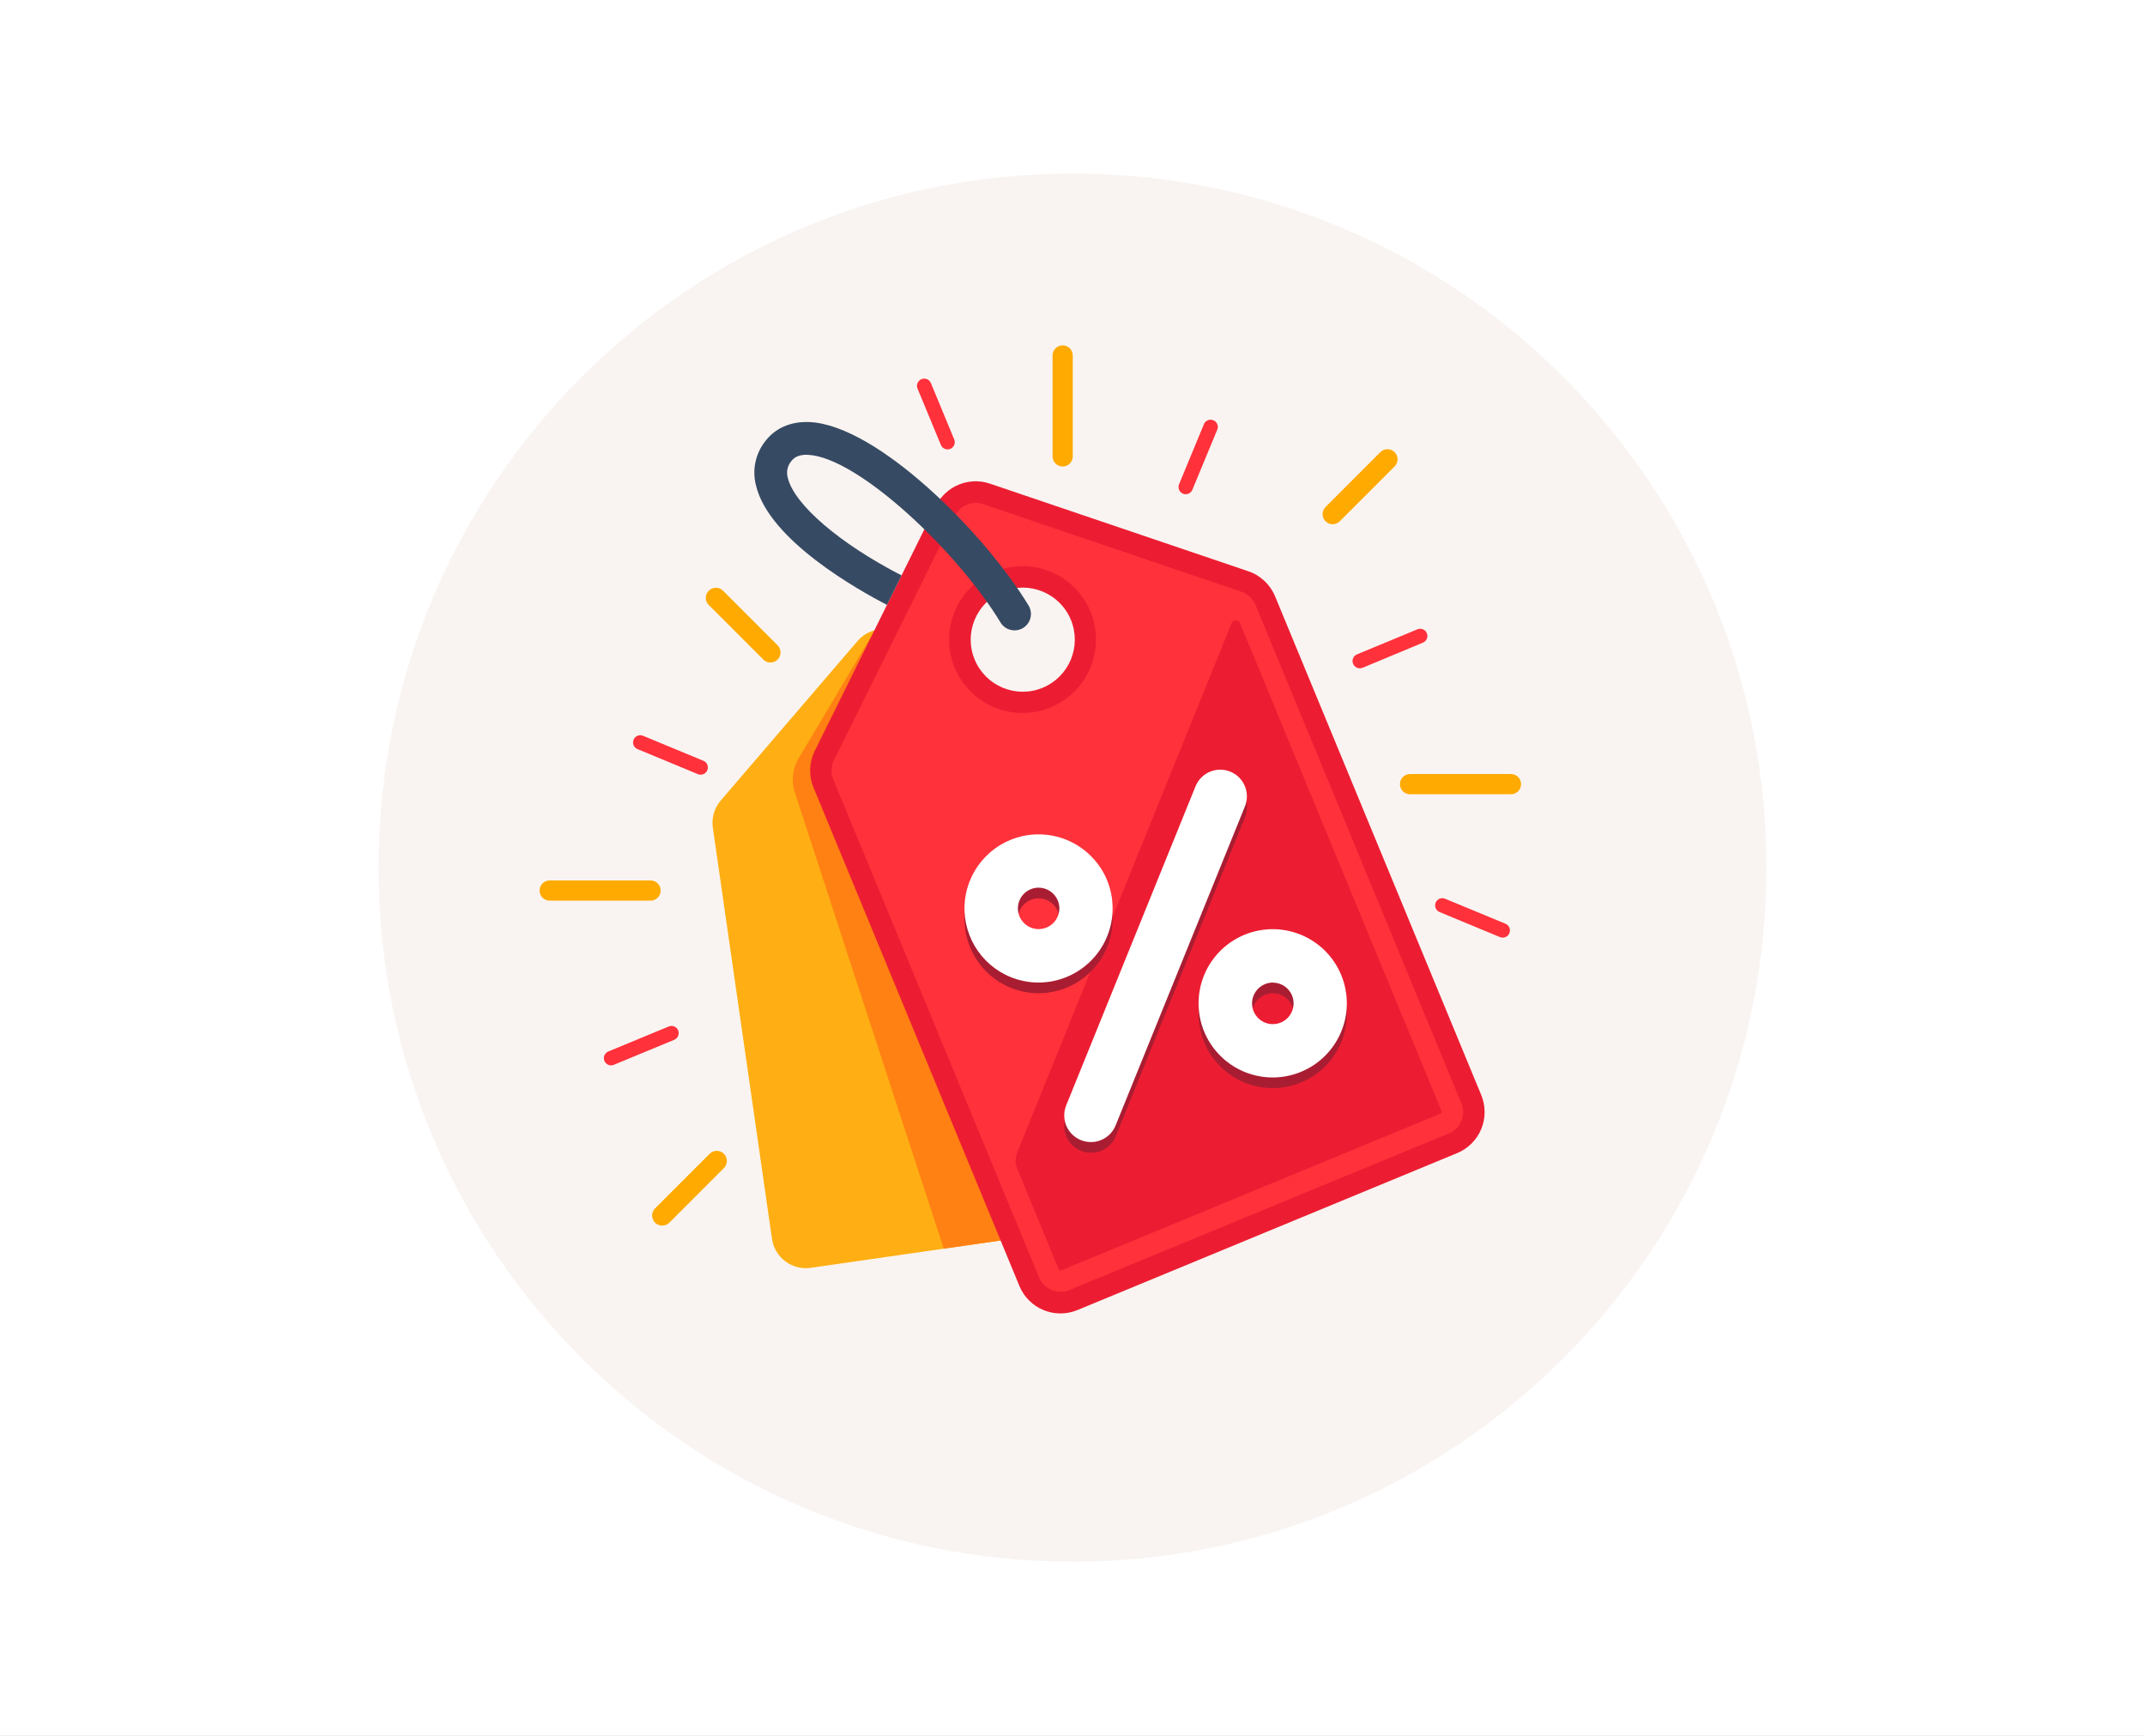
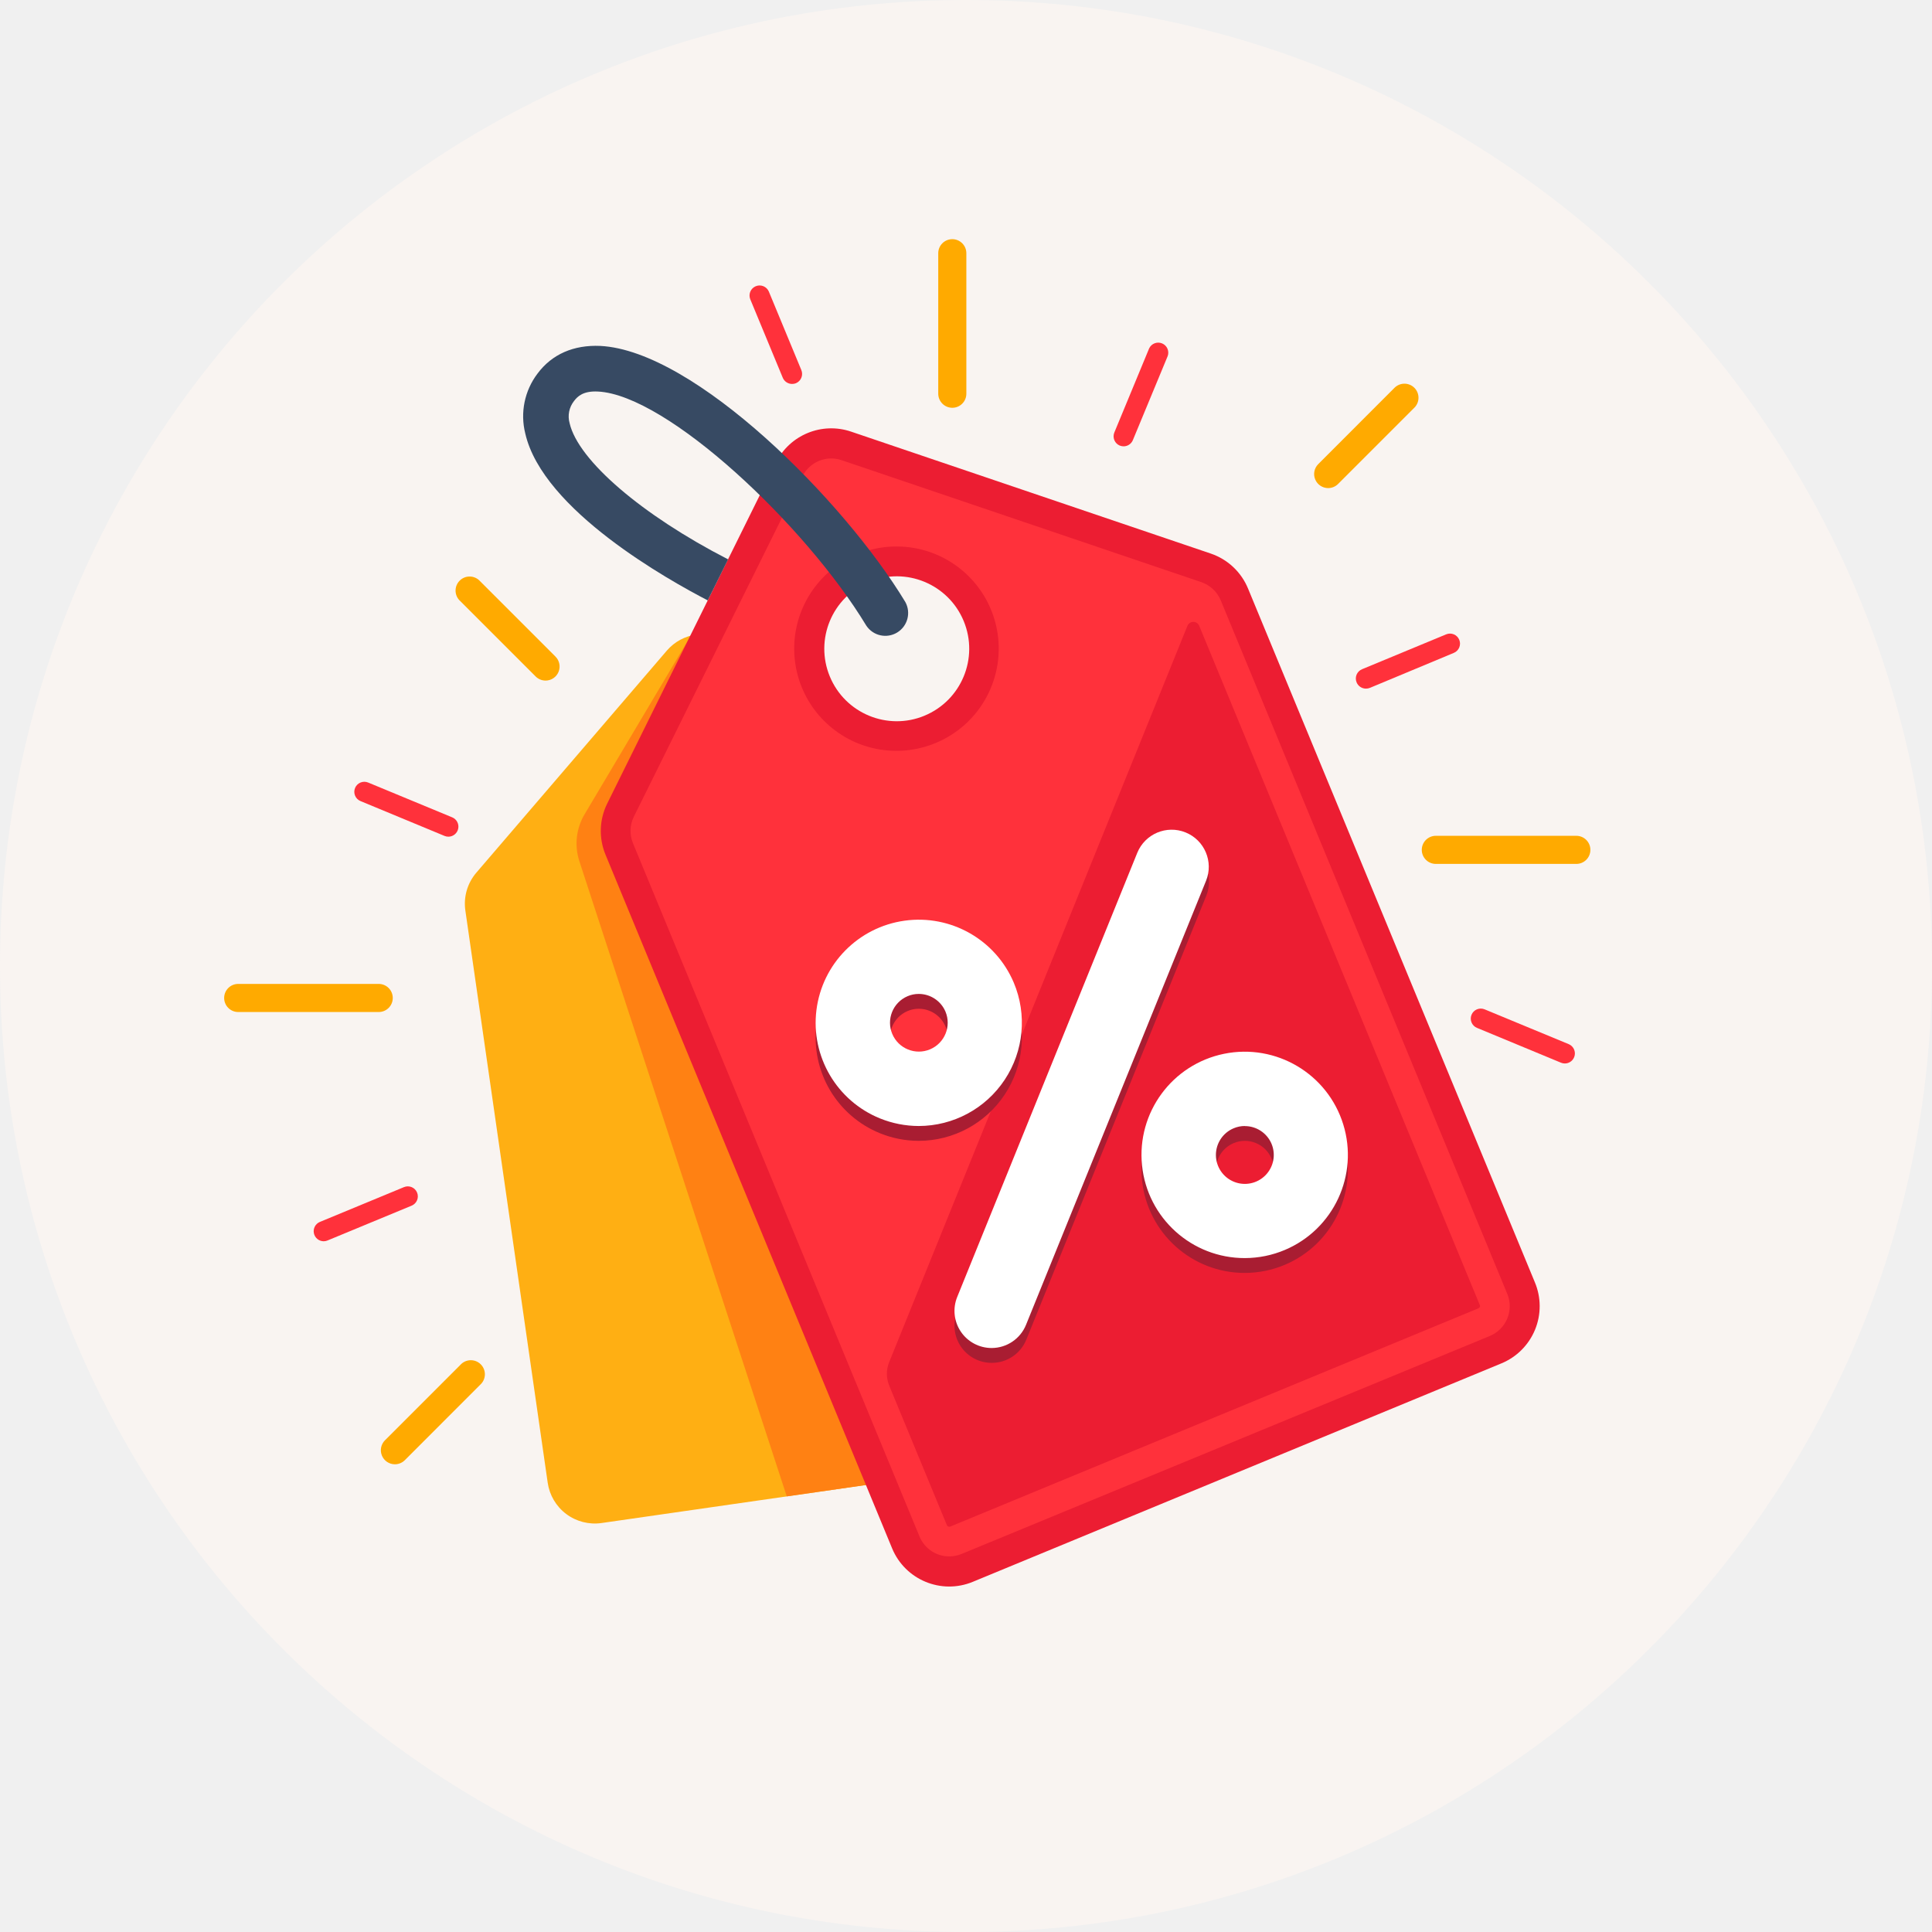
- <svg xmlns="http://www.w3.org/2000/svg" id="Layer_1" data-name="Layer 1" viewBox="0 0 680 550">
+ <svg xmlns="http://www.w3.org/2000/svg" id="Layer_1" data-name="Layer 1" viewBox="0 0 440 440">
  <defs>
-     <style>.cls-1{fill:#fff;}.cls-2{fill:#f9f4f1;}.cls-3{fill:#ffaf13;}.cls-4{fill:#ff8113;}.cls-5{fill:#ec1d32;}.cls-6{fill:#ff313b;}.cls-7{fill:#374a63;}.cls-8{fill:#a91d32;}.cls-9{fill:#fa0;}</style>
+     <style>.cls-1{fill:#f9f4f1;}.cls-2{fill:#ffaf13;}.cls-3{fill:#ff8113;}.cls-4{fill:#ec1d32;}.cls-5{fill:#ff313b;}.cls-6{fill:#374a63;}.cls-7{fill:#a91d32;}.cls-8{fill:#fff;}.cls-9{fill:#fa0;}</style>
  </defs>
-   <rect class="cls-1" width="680" height="550" />
-   <circle class="cls-2" cx="340" cy="275" r="220" />
-   <path class="cls-3" d="M365.49,375.31,346.75,245a10.89,10.89,0,0,0-4.83-7.55L286,201.17a10.84,10.84,0,0,0-14.13,2l-43.39,50.58a10.84,10.84,0,0,0-2.5,8.6l18.75,130.3A10.83,10.83,0,0,0,257,401.86l49.64-7.14,49.64-7.14A10.83,10.83,0,0,0,365.49,375.31ZM286.22,252.6A12.7,12.7,0,1,1,297,238.22,12.71,12.71,0,0,1,286.22,252.6Z" />
-   <path class="cls-4" d="M346.75,245a10.89,10.89,0,0,0-4.83-7.55L286,201.17a10.79,10.79,0,0,0-8.72-1.34l-24.14,40.61a13,13,0,0,0-1.19,10.7l47.23,144.65,7.46-1.07,49.64-7.14a10.83,10.83,0,0,0,9.18-12.27Z" />
-   <path class="cls-5" d="M469.54,347,404.25,189.08a14.06,14.06,0,0,0-8.48-8l-81.94-27.78a14.07,14.07,0,0,0-17.13,7.07L258.29,238a14.07,14.07,0,0,0-.4,11.62l65.28,158a14.07,14.07,0,0,0,18.38,7.63l60.18-24.87,60.18-24.87A14.08,14.08,0,0,0,469.54,347Zm-139-129a16.5,16.5,0,1,1,8.94-21.55A16.5,16.5,0,0,1,330.53,218Z" />
-   <path class="cls-6" d="M336.18,409.46a7.31,7.31,0,0,1-6.76-4.52L264.14,247a7.32,7.32,0,0,1,.21-6l38.41-77.52a7.3,7.3,0,0,1,8.9-3.68l81.94,27.78a7.37,7.37,0,0,1,4.41,4.13l65.28,158a7.33,7.33,0,0,1-4,9.55L339,408.9a7.28,7.28,0,0,1-2.79.56Zm-12-230a23.27,23.27,0,1,0,8.89,44.76,23.26,23.26,0,0,0-8.89-44.76Z" />
-   <path class="cls-5" d="M390.43,197.53,322.5,365.23a7,7,0,0,0,0,5.3l13.15,31.82a.53.53,0,0,0,.51.34l.2,0,120.36-49.74a.52.52,0,0,0,.3-.3.51.51,0,0,0,0-.42L393.11,197.52A1.45,1.45,0,0,0,390.43,197.53Z" />
-   <path class="cls-7" d="M281.2,191.7l4.62-9.31c-19.64-10.09-34.14-22.54-36.09-31a5.66,5.66,0,0,1,1-5.06c.82-1.09,2.13-2.33,5.45-2.16,15.75.78,47.3,30.46,61.11,53.31a5.2,5.2,0,0,0,8.89-5.38c-13.94-23.06-47.94-57.24-69.48-58.32-6.05-.26-11,1.88-14.29,6.31a16.07,16.07,0,0,0-2.78,13.64c4,17.5,32.82,33.47,41.54,38Z" />
-   <path class="cls-8" d="M345.85,365.38A8.45,8.45,0,0,1,338,353.75l41-101.13A8.45,8.45,0,1,1,394.72,259l-41,101.13A8.46,8.46,0,0,1,345.85,365.38Z" />
-   <path class="cls-8" d="M329.24,314.82a23.61,23.61,0,0,1-8.83-1.73,23.49,23.49,0,1,1,30.47-30.92h0a23.52,23.52,0,0,1-21.64,32.65Zm0-30.08a6.39,6.39,0,0,0-2.55.52,6.57,6.57,0,1,0,8.63,3.5A6.61,6.61,0,0,0,329.23,284.74Z" />
-   <path class="cls-8" d="M403.51,344.9a23.5,23.5,0,1,1,9.12-1.86A23.54,23.54,0,0,1,403.51,344.9Zm0-30.08a6.51,6.51,0,0,0-2.56.52,6.59,6.59,0,1,0,8.62,3.5h0a6.56,6.56,0,0,0-3.58-3.53A6.49,6.49,0,0,0,403.48,314.82Z" />
-   <path class="cls-1" d="M345.85,362A8.45,8.45,0,0,1,338,350.37l41-101.13a8.45,8.45,0,1,1,15.67,6.35l-41,101.13A8.46,8.46,0,0,1,345.85,362Z" />
-   <path class="cls-1" d="M329.24,311.44a23.61,23.61,0,0,1-8.83-1.73,23.49,23.49,0,1,1,30.47-30.92h0a23.52,23.52,0,0,1-21.64,32.65Zm0-30.08a6.39,6.39,0,0,0-2.55.52,6.57,6.57,0,1,0,8.63,3.5A6.61,6.61,0,0,0,329.23,281.36Z" />
-   <path class="cls-1" d="M403.51,341.52a23.5,23.5,0,1,1,9.12-1.86A23.53,23.53,0,0,1,403.51,341.52Zm0-30.08a6.51,6.51,0,0,0-2.56.52,6.59,6.59,0,1,0,8.62,3.5h0a6.6,6.6,0,0,0-6.06-4Z" />
-   <path class="cls-9" d="M336.88,147.87a3.21,3.21,0,0,1-3.2-3.2v-32a3.2,3.2,0,0,1,6.4,0v32A3.2,3.2,0,0,1,336.88,147.87Z" />
-   <path class="cls-9" d="M422.48,166.16a3.2,3.2,0,0,1-2.26-5.46l17.4-17.41a3.2,3.2,0,0,1,4.53,4.52l-17.41,17.41A3.2,3.2,0,0,1,422.48,166.16Z" />
-   <path class="cls-9" d="M478.91,251.75H447a3.2,3.2,0,1,1,0-6.4h32a3.2,3.2,0,0,1,0,6.4Z" />
-   <path class="cls-6" d="M476.4,297.2a2.29,2.29,0,0,1-.88-.17l-19.15-7.94a2.28,2.28,0,1,1,1.74-4.22l19.16,7.93a2.29,2.29,0,0,1-.87,4.4Z" />
-   <path class="cls-6" d="M375.9,156.65a2.46,2.46,0,0,1-.88-.17,2.29,2.29,0,0,1-1.23-3l7.93-19.16a2.29,2.29,0,0,1,4.22,1.76L378,155.24A2.29,2.29,0,0,1,375.9,156.65Z" />
-   <path class="cls-6" d="M300.39,142.44a2.3,2.3,0,0,1-2.12-1.41l-7.42-17.92a2.29,2.29,0,0,1,4.23-1.75l7.42,17.92a2.3,2.3,0,0,1-1.24,3A2.25,2.25,0,0,1,300.39,142.44Z" />
-   <path class="cls-6" d="M431.07,211.83a2.3,2.3,0,0,1-2.11-1.42,2.28,2.28,0,0,1,1.24-3l19.15-7.94a2.28,2.28,0,1,1,1.75,4.22L432,211.65A2.31,2.31,0,0,1,431.07,211.83Z" />
-   <path class="cls-9" d="M244.25,210a3.2,3.2,0,0,1-2.26-.94l-17.41-17.41a3.2,3.2,0,0,1,4.52-4.52l17.41,17.41a3.2,3.2,0,0,1-2.26,5.46Z" />
-   <path class="cls-9" d="M209.93,388.48a3.2,3.2,0,0,1-2.26-5.46l17.41-17.41a3.2,3.2,0,0,1,4.52,4.52l-17.4,17.41A3.19,3.19,0,0,1,209.93,388.48Z" />
-   <path class="cls-9" d="M206.25,285.48h-32a3.2,3.2,0,1,1,0-6.4h32a3.2,3.2,0,0,1,0,6.4Z" />
-   <path class="cls-6" d="M222.13,245.55a2.29,2.29,0,0,1-.88-.17l-19.15-7.94a2.28,2.28,0,1,1,1.75-4.22L223,241.15a2.29,2.29,0,0,1-.87,4.4Z" />
-   <path class="cls-6" d="M193.71,337.69a2.29,2.29,0,0,1-.87-4.4L212,325.36a2.28,2.28,0,1,1,1.75,4.22l-19.16,7.93A2.22,2.22,0,0,1,193.71,337.69Z" />
+   <circle class="cls-1" cx="220" cy="220" r="220" />
+   <path class="cls-2" d="M365.49,375.31,346.75,245a10.89,10.89,0,0,0-4.83-7.55L286,201.17a10.84,10.84,0,0,0-14.13,2l-43.39,50.58a10.84,10.84,0,0,0-2.5,8.6l18.75,130.3A10.83,10.83,0,0,0,257,401.86l49.64-7.14,49.64-7.14A10.83,10.83,0,0,0,365.49,375.31ZM286.22,252.6A12.7,12.7,0,1,1,297,238.22,12.71,12.71,0,0,1,286.22,252.6Z" transform="translate(-120 -55)" />
+   <path class="cls-3" d="M346.75,245a10.89,10.89,0,0,0-4.83-7.55L286,201.17a10.79,10.79,0,0,0-8.72-1.34l-24.14,40.61a13,13,0,0,0-1.19,10.7l47.23,144.65,7.46-1.07,49.64-7.14a10.83,10.83,0,0,0,9.18-12.27Z" transform="translate(-120 -55)" />
+   <path class="cls-4" d="M469.54,347,404.25,189.08a14.06,14.06,0,0,0-8.48-8l-81.94-27.78a14.07,14.07,0,0,0-17.13,7.07L258.29,238a14.07,14.07,0,0,0-.4,11.62l65.28,158a14.07,14.07,0,0,0,18.38,7.63l60.18-24.87,60.18-24.87A14.08,14.08,0,0,0,469.54,347Zm-139-129a16.5,16.5,0,1,1,8.94-21.55A16.5,16.5,0,0,1,330.53,218Z" transform="translate(-120 -55)" />
+   <path class="cls-5" d="M336.18,409.46a7.31,7.31,0,0,1-6.76-4.52L264.14,247a7.32,7.32,0,0,1,.21-6l38.41-77.52a7.3,7.3,0,0,1,8.9-3.68l81.94,27.78a7.37,7.37,0,0,1,4.41,4.13l65.28,158a7.33,7.33,0,0,1-4,9.55L339,408.9a7.28,7.28,0,0,1-2.79.56Zm-12-230a23.27,23.27,0,1,0,8.89,44.76,23.26,23.26,0,0,0-8.89-44.76Z" transform="translate(-120 -55)" />
+   <path class="cls-4" d="M390.43,197.53,322.5,365.23a7,7,0,0,0,0,5.3l13.15,31.82a.53.53,0,0,0,.51.34l.2,0,120.36-49.74a.52.52,0,0,0,.3-.3.51.51,0,0,0,0-.42L393.11,197.52A1.45,1.45,0,0,0,390.43,197.53Z" transform="translate(-120 -55)" />
+   <path class="cls-6" d="M281.2,191.7l4.62-9.31c-19.64-10.09-34.14-22.54-36.09-31a5.66,5.66,0,0,1,1-5.06c.82-1.09,2.13-2.33,5.45-2.16,15.75.78,47.3,30.46,61.11,53.31a5.2,5.2,0,0,0,8.89-5.38c-13.94-23.06-47.94-57.24-69.48-58.32-6.05-.26-11,1.88-14.29,6.31a16.07,16.07,0,0,0-2.78,13.64c4,17.5,32.82,33.47,41.54,38Z" transform="translate(-120 -55)" />
+   <path class="cls-7" d="M345.85,365.38A8.45,8.45,0,0,1,338,353.75l41-101.13A8.45,8.45,0,1,1,394.72,259l-41,101.13A8.46,8.46,0,0,1,345.85,365.38Z" transform="translate(-120 -55)" />
+   <path class="cls-7" d="M329.24,314.82a23.61,23.61,0,0,1-8.83-1.73,23.49,23.49,0,1,1,30.47-30.92h0a23.52,23.52,0,0,1-21.64,32.65Zm0-30.08a6.39,6.39,0,0,0-2.55.52,6.57,6.57,0,1,0,8.63,3.5A6.61,6.61,0,0,0,329.23,284.74Z" transform="translate(-120 -55)" />
+   <path class="cls-7" d="M403.51,344.9a23.5,23.5,0,1,1,9.12-1.86A23.54,23.54,0,0,1,403.51,344.9Zm0-30.08a6.51,6.51,0,0,0-2.56.52,6.59,6.59,0,1,0,8.62,3.5h0a6.56,6.56,0,0,0-3.58-3.53A6.49,6.49,0,0,0,403.48,314.82Z" transform="translate(-120 -55)" />
+   <path class="cls-8" d="M345.85,362A8.45,8.45,0,0,1,338,350.37l41-101.13a8.45,8.45,0,1,1,15.67,6.35l-41,101.13A8.46,8.46,0,0,1,345.85,362Z" transform="translate(-120 -55)" />
+   <path class="cls-8" d="M329.24,311.44a23.61,23.61,0,0,1-8.83-1.73,23.49,23.49,0,1,1,30.47-30.92h0a23.52,23.52,0,0,1-21.64,32.65Zm0-30.08a6.39,6.39,0,0,0-2.55.52,6.57,6.57,0,1,0,8.63,3.5A6.61,6.61,0,0,0,329.23,281.36Z" transform="translate(-120 -55)" />
+   <path class="cls-8" d="M403.51,341.52a23.5,23.5,0,1,1,9.12-1.86A23.53,23.53,0,0,1,403.51,341.52Zm0-30.08a6.51,6.51,0,0,0-2.56.52,6.59,6.59,0,1,0,8.62,3.5h0a6.6,6.6,0,0,0-6.06-4Z" transform="translate(-120 -55)" />
+   <path class="cls-9" d="M336.88,147.87a3.21,3.21,0,0,1-3.2-3.2v-32a3.2,3.2,0,0,1,6.4,0v32A3.2,3.2,0,0,1,336.88,147.87Z" transform="translate(-120 -55)" />
+   <path class="cls-9" d="M422.48,166.16a3.2,3.2,0,0,1-2.26-5.46l17.4-17.41a3.2,3.2,0,0,1,4.53,4.52l-17.41,17.41A3.2,3.2,0,0,1,422.48,166.16Z" transform="translate(-120 -55)" />
+   <path class="cls-9" d="M478.91,251.75H447a3.2,3.2,0,1,1,0-6.4h32a3.2,3.2,0,0,1,0,6.4Z" transform="translate(-120 -55)" />
+   <path class="cls-5" d="M476.4,297.2a2.29,2.29,0,0,1-.88-.17l-19.15-7.94a2.28,2.28,0,1,1,1.74-4.22l19.16,7.93a2.29,2.29,0,0,1-.87,4.4Z" transform="translate(-120 -55)" />
+   <path class="cls-5" d="M375.9,156.65a2.46,2.46,0,0,1-.88-.17,2.29,2.29,0,0,1-1.23-3l7.93-19.16a2.29,2.29,0,0,1,4.22,1.76L378,155.24A2.29,2.29,0,0,1,375.9,156.65Z" transform="translate(-120 -55)" />
+   <path class="cls-5" d="M300.39,142.44a2.3,2.3,0,0,1-2.12-1.41l-7.42-17.92a2.29,2.29,0,0,1,4.23-1.75l7.42,17.92a2.3,2.3,0,0,1-1.24,3A2.25,2.25,0,0,1,300.39,142.44Z" transform="translate(-120 -55)" />
+   <path class="cls-5" d="M431.07,211.83a2.3,2.3,0,0,1-2.11-1.42,2.28,2.28,0,0,1,1.24-3l19.15-7.94a2.28,2.28,0,1,1,1.75,4.22L432,211.65A2.31,2.31,0,0,1,431.07,211.83Z" transform="translate(-120 -55)" />
+   <path class="cls-9" d="M244.25,210a3.2,3.2,0,0,1-2.26-.94l-17.41-17.41a3.2,3.2,0,0,1,4.52-4.52l17.41,17.41a3.2,3.2,0,0,1-2.26,5.46Z" transform="translate(-120 -55)" />
+   <path class="cls-9" d="M209.93,388.48a3.2,3.2,0,0,1-2.26-5.46l17.41-17.41a3.2,3.2,0,0,1,4.52,4.52l-17.4,17.41A3.19,3.19,0,0,1,209.93,388.48Z" transform="translate(-120 -55)" />
+   <path class="cls-9" d="M206.25,285.48h-32a3.2,3.2,0,1,1,0-6.4h32a3.2,3.2,0,0,1,0,6.4Z" transform="translate(-120 -55)" />
+   <path class="cls-5" d="M222.13,245.55a2.29,2.29,0,0,1-.88-.17l-19.15-7.94a2.28,2.28,0,1,1,1.75-4.22L223,241.15a2.29,2.29,0,0,1-.87,4.4Z" transform="translate(-120 -55)" />
+   <path class="cls-5" d="M193.71,337.69a2.29,2.29,0,0,1-.87-4.4L212,325.36a2.28,2.28,0,1,1,1.75,4.22l-19.16,7.93A2.22,2.22,0,0,1,193.71,337.69Z" transform="translate(-120 -55)" />
</svg>
